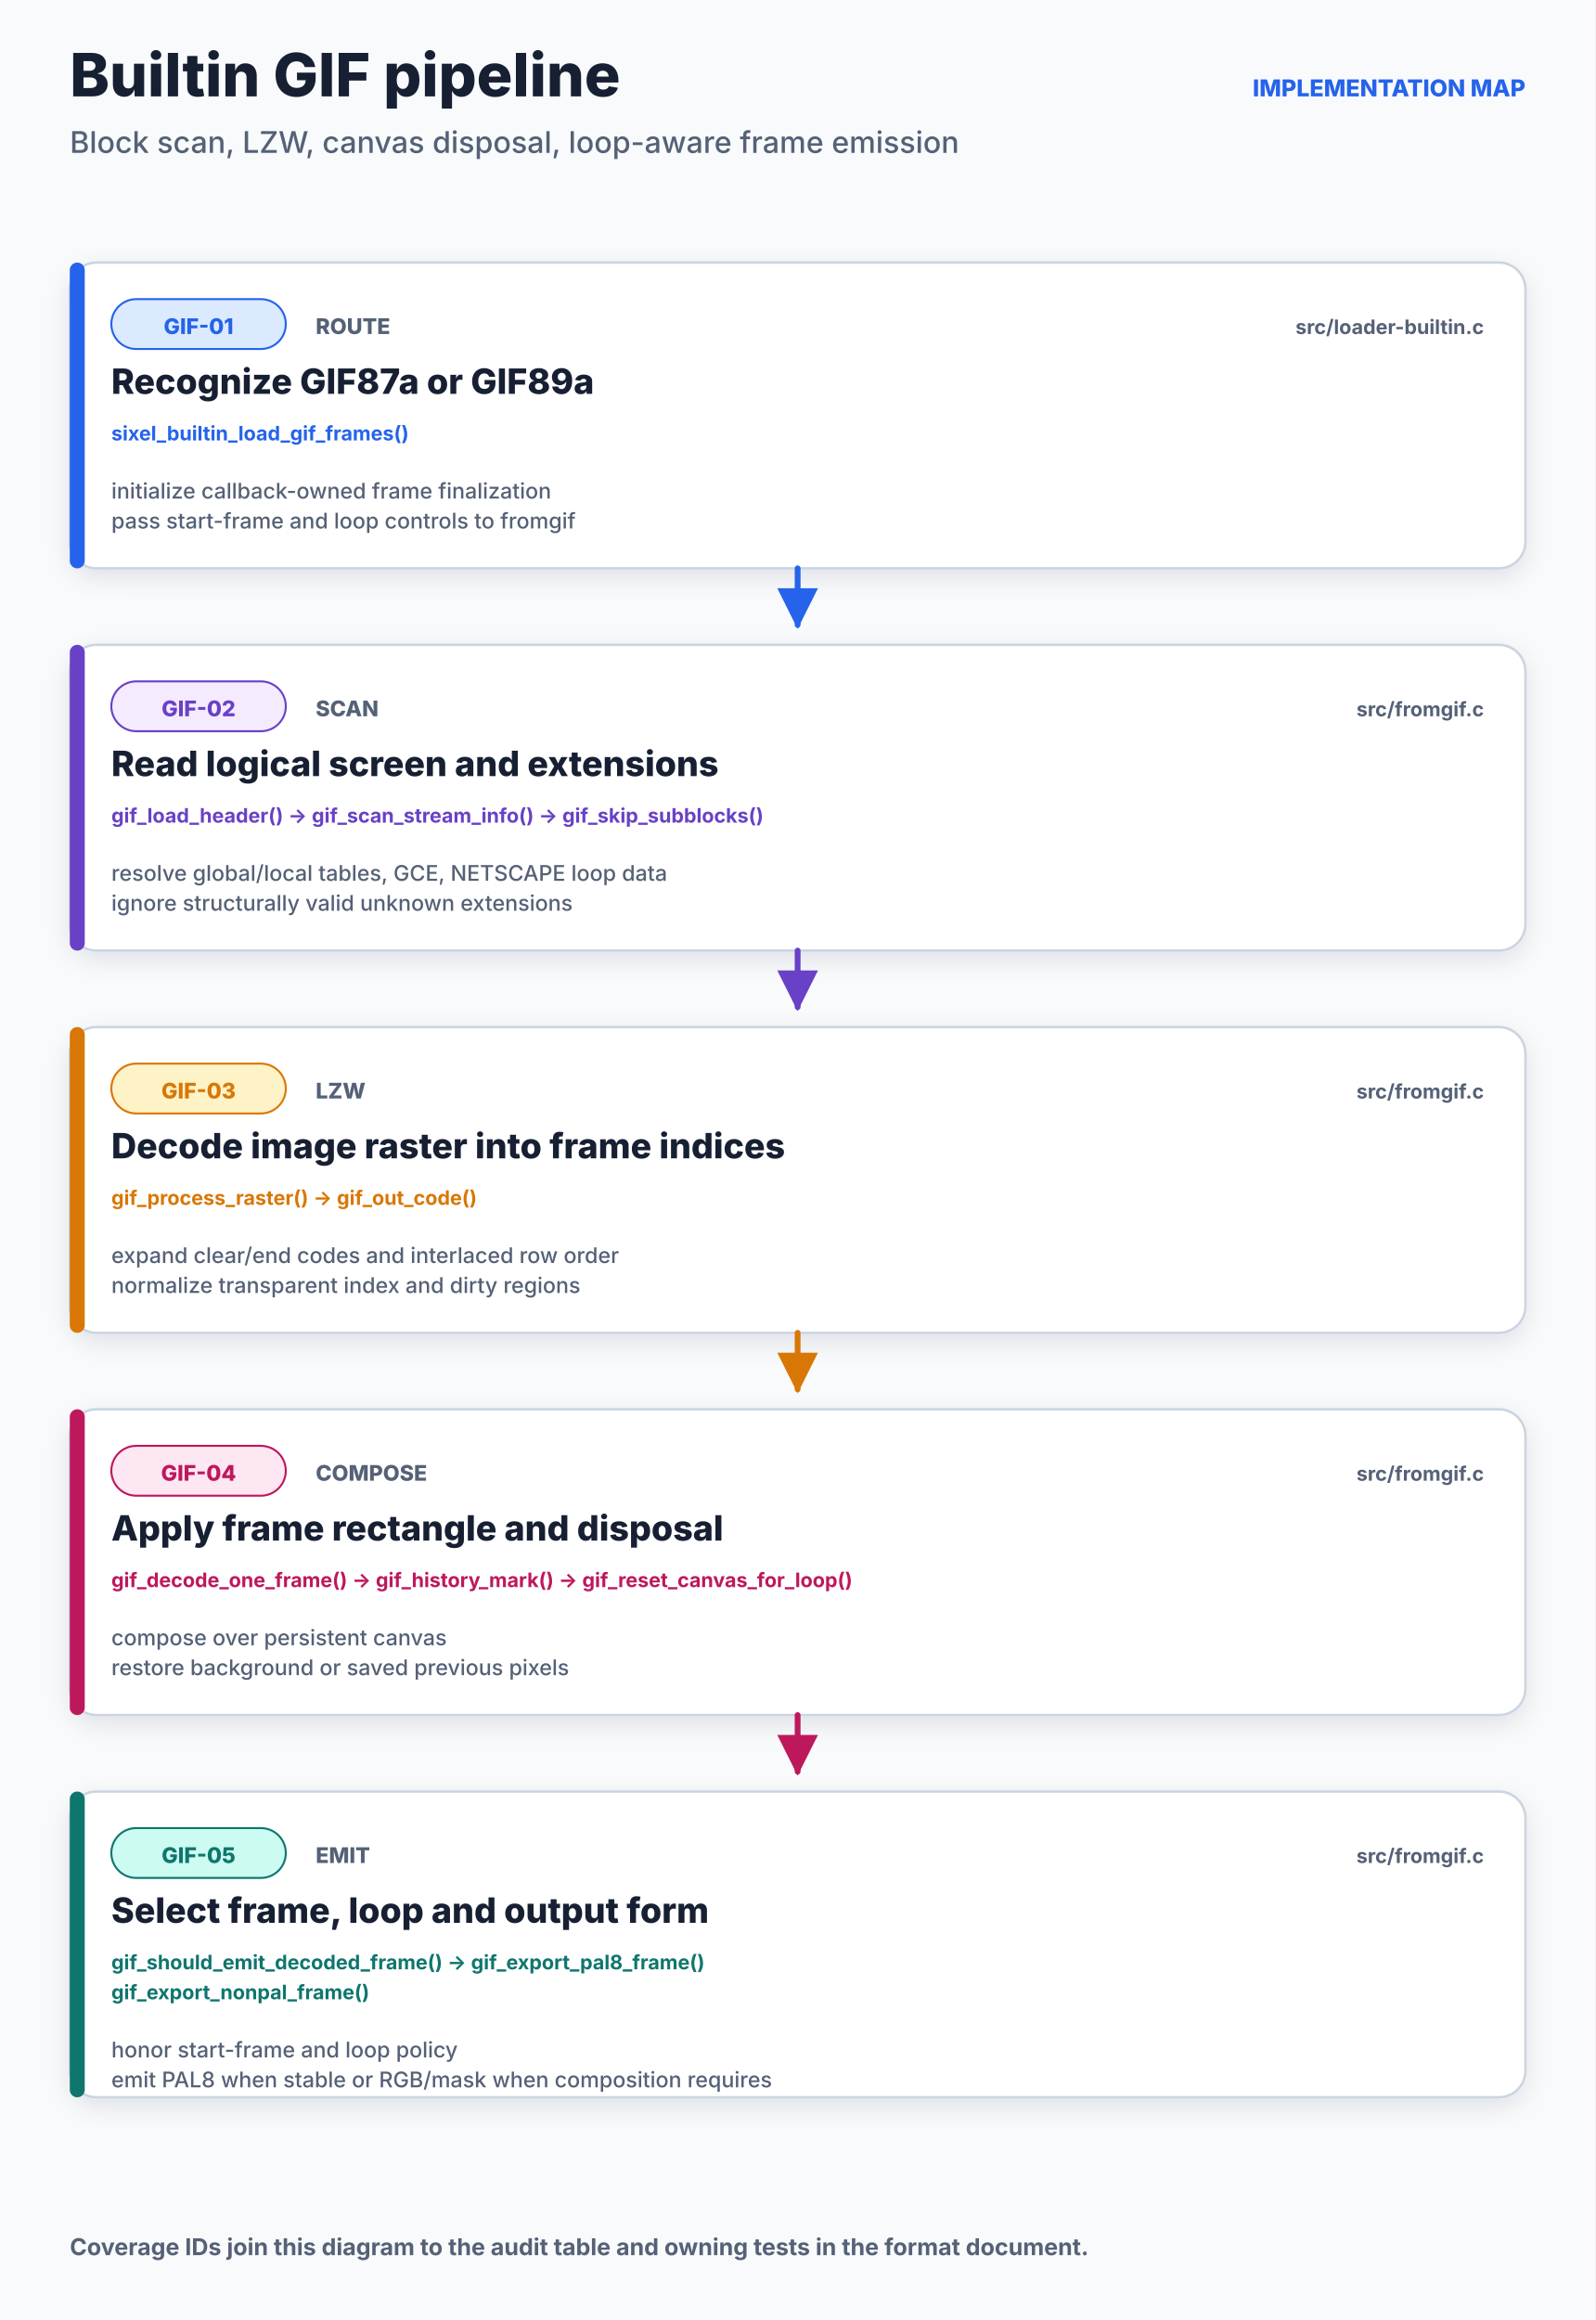
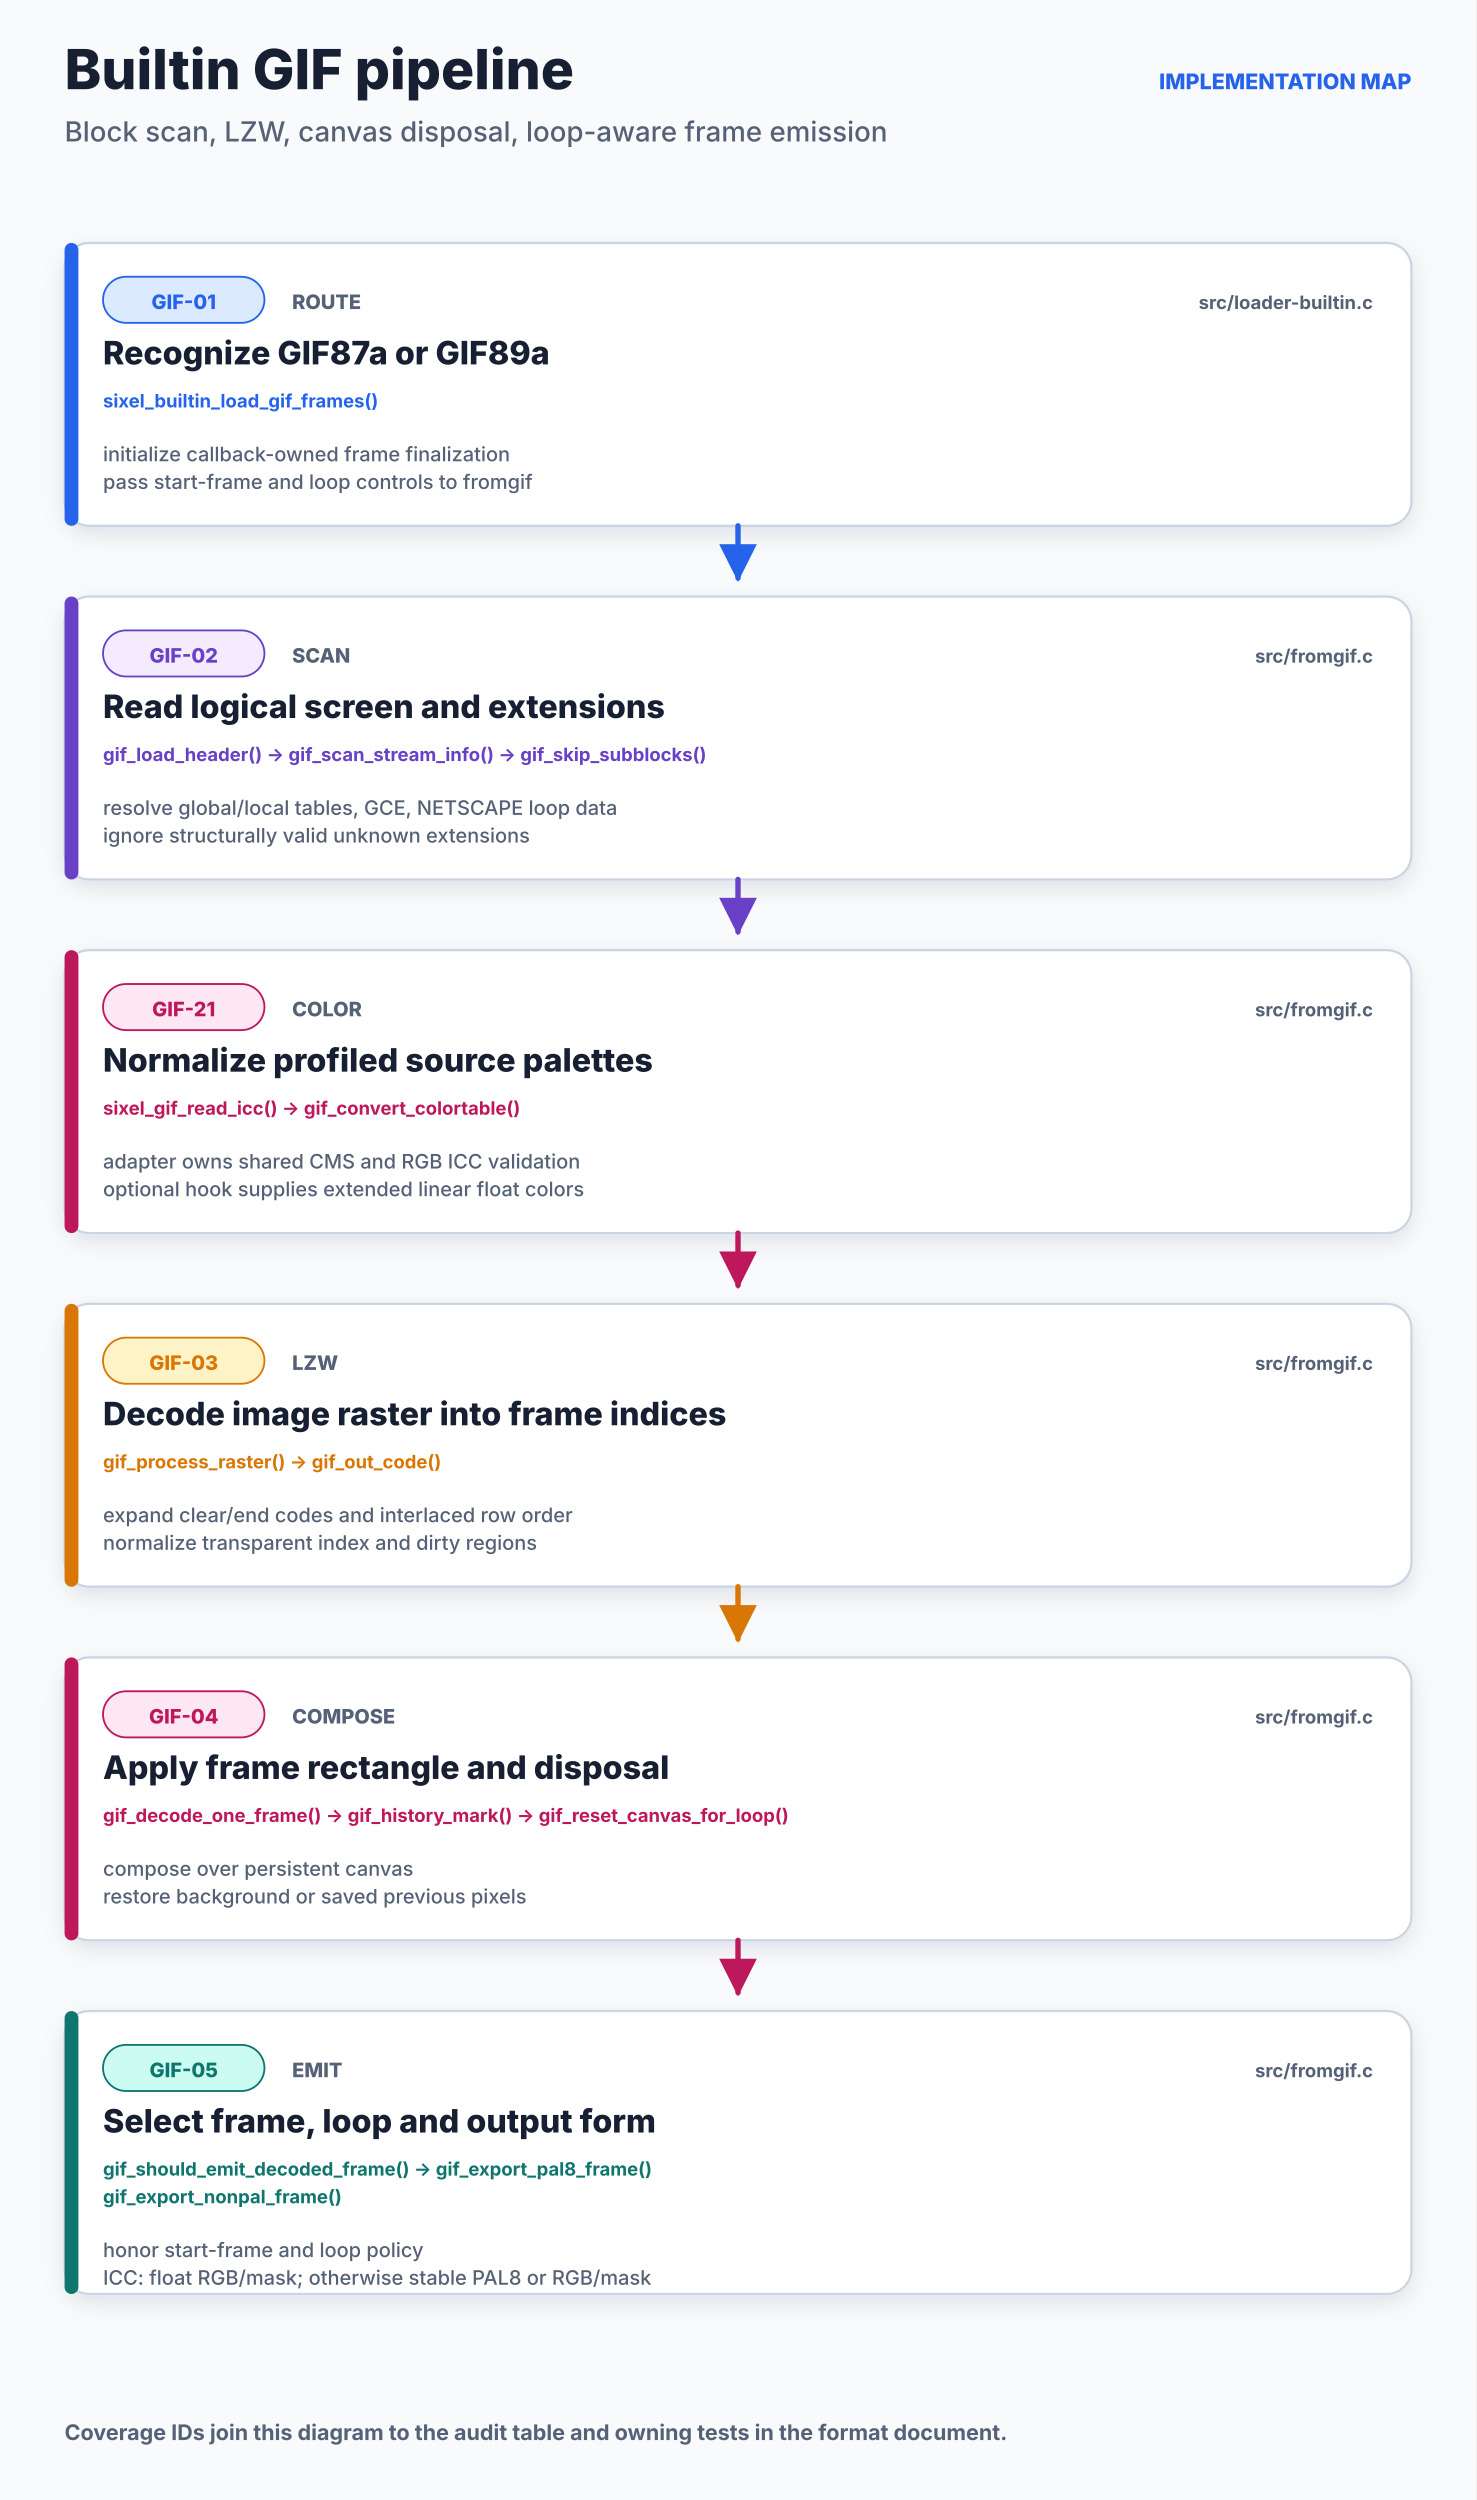
- <svg xmlns="http://www.w3.org/2000/svg" width="960" height="1396" viewBox="0 0 960 1396" role="img" aria-labelledby="figure-title figure-description">
+ <svg xmlns="http://www.w3.org/2000/svg" width="960" height="1626" viewBox="0 0 960 1626" role="img" aria-labelledby="figure-title figure-description">
  <defs>
    <marker id="arrow-blue" viewBox="0 0 10 10" refX="9" refY="5" markerWidth="7" markerHeight="7" orient="auto-start-reverse">
      <path d="M 0 0 L 10 5 L 0 10 z" fill="context-stroke" />
    </marker>
    <marker id="arrow-magenta" viewBox="0 0 10 10" refX="9" refY="5" markerWidth="7" markerHeight="7" orient="auto-start-reverse">
      <path d="M 0 0 L 10 5 L 0 10 z" fill="context-stroke" />
    </marker>
    <marker id="arrow-gold" viewBox="0 0 10 10" refX="9" refY="5" markerWidth="7" markerHeight="7" orient="auto-start-reverse">
      <path d="M 0 0 L 10 5 L 0 10 z" fill="context-stroke" />
    </marker>
    <filter id="card-shadow" x="-10%" y="-10%" width="120%" height="130%">
      <feDropShadow dx="0" dy="5" stdDeviation="7" flood-color="#172033" flood-opacity="0.10" />
    </filter>
  </defs>
-   <rect x="0.0" y="0.0" width="960.0" height="1396.0" fill="#F8FAFC" stroke="none" />
+   <rect x="0.0" y="0.0" width="960.0" height="1626.0" fill="#F8FAFC" stroke="none" />
  <text x="42.0" y="58.0" fill="#172033" font-size="36" font-weight="820" font-family="system-ui, -apple-system, sans-serif" text-anchor="start">Builtin GIF pipeline</text>
  <text x="42.0" y="92.0" fill="#556176" font-size="18" font-weight="550" font-family="system-ui, -apple-system, sans-serif" text-anchor="start">Block scan, LZW, canvas disposal, loop-aware frame emission</text>
  <text x="918.0" y="58.0" fill="#2563EB" font-size="14" font-weight="780" font-family="system-ui, -apple-system, sans-serif" text-anchor="end">IMPLEMENTATION MAP</text>
  <rect x="42.0" y="158.0" width="876.0" height="184.0" rx="16.0" fill="#FFFFFF" stroke="#CBD5E1" stroke-width="1.5" filter="url(#card-shadow)" />
  <rect x="42.0" y="158.0" width="9.0" height="184.0" rx="4.5" fill="#2563EB" stroke="none" />
  <rect x="67.0" y="180.0" width="105.0" height="30.0" rx="15.0" fill="#DBEAFE" stroke="#2563EB" stroke-width="1.2" />
  <text x="119.5" y="201.0" fill="#2563EB" font-size="13" font-weight="800" font-family="system-ui, -apple-system, sans-serif" text-anchor="middle">GIF-01</text>
  <text x="190.0" y="201.0" fill="#556176" font-size="13" font-weight="800" font-family="system-ui, -apple-system, sans-serif" text-anchor="start">ROUTE</text>
  <text x="67.0" y="237.0" fill="#172033" font-size="21" font-weight="780" font-family="system-ui, -apple-system, sans-serif" text-anchor="start">Recognize GIF87a or GIF89a</text>
  <text x="67.0" y="265.0" fill="#2563EB" font-size="12" font-weight="650" font-family="system-ui, -apple-system, sans-serif" text-anchor="start">sixel_builtin_load_gif_frames()</text>
  <text x="67.0" y="300.0" fill="#556176" font-size="13" font-weight="450" font-family="system-ui, -apple-system, sans-serif" text-anchor="start">initialize callback-owned frame finalization</text>
  <text x="67.0" y="318.0" fill="#556176" font-size="13" font-weight="450" font-family="system-ui, -apple-system, sans-serif" text-anchor="start">pass start-frame and loop controls to fromgif</text>
  <text x="893.0" y="201.0" fill="#556176" font-size="12" font-weight="650" font-family="system-ui, -apple-system, sans-serif" text-anchor="end">src/loader-builtin.c</text>
  <path d="M 480 342 V 376" fill="none" stroke="#2563EB" stroke-width="3.5" stroke-linecap="round" stroke-linejoin="round" marker-end="url(#arrow-blue)" />
  <rect x="42.0" y="388.0" width="876.0" height="184.0" rx="16.0" fill="#FFFFFF" stroke="#CBD5E1" stroke-width="1.5" filter="url(#card-shadow)" />
  <rect x="42.0" y="388.0" width="9.0" height="184.0" rx="4.5" fill="#6941C6" stroke="none" />
  <rect x="67.0" y="410.0" width="105.0" height="30.0" rx="15.0" fill="#F4EBFF" stroke="#6941C6" stroke-width="1.2" />
  <text x="119.5" y="431.0" fill="#6941C6" font-size="13" font-weight="800" font-family="system-ui, -apple-system, sans-serif" text-anchor="middle">GIF-02</text>
  <text x="190.0" y="431.0" fill="#556176" font-size="13" font-weight="800" font-family="system-ui, -apple-system, sans-serif" text-anchor="start">SCAN</text>
  <text x="67.0" y="467.0" fill="#172033" font-size="21" font-weight="780" font-family="system-ui, -apple-system, sans-serif" text-anchor="start">Read logical screen and extensions</text>
  <text x="67.0" y="495.0" fill="#6941C6" font-size="12" font-weight="650" font-family="system-ui, -apple-system, sans-serif" text-anchor="start">gif_load_header()  -&gt;  gif_scan_stream_info()  -&gt;  gif_skip_subblocks()</text>
  <text x="67.0" y="530.0" fill="#556176" font-size="13" font-weight="450" font-family="system-ui, -apple-system, sans-serif" text-anchor="start">resolve global/local tables, GCE, NETSCAPE loop data</text>
  <text x="67.0" y="548.0" fill="#556176" font-size="13" font-weight="450" font-family="system-ui, -apple-system, sans-serif" text-anchor="start">ignore structurally valid unknown extensions</text>
  <text x="893.0" y="431.0" fill="#556176" font-size="12" font-weight="650" font-family="system-ui, -apple-system, sans-serif" text-anchor="end">src/fromgif.c</text>
  <path d="M 480 572 V 606" fill="none" stroke="#6941C6" stroke-width="3.5" stroke-linecap="round" stroke-linejoin="round" marker-end="url(#arrow-blue)" />
  <rect x="42.0" y="618.0" width="876.0" height="184.0" rx="16.0" fill="#FFFFFF" stroke="#CBD5E1" stroke-width="1.5" filter="url(#card-shadow)" />
-   <rect x="42.0" y="618.0" width="9.0" height="184.0" rx="4.5" fill="#D97706" stroke="none" />
-   <rect x="67.0" y="640.0" width="105.0" height="30.0" rx="15.0" fill="#FEF3C7" stroke="#D97706" stroke-width="1.2" />
-   <text x="119.5" y="661.0" fill="#D97706" font-size="13" font-weight="800" font-family="system-ui, -apple-system, sans-serif" text-anchor="middle">GIF-03</text>
-   <text x="190.0" y="661.0" fill="#556176" font-size="13" font-weight="800" font-family="system-ui, -apple-system, sans-serif" text-anchor="start">LZW</text>
-   <text x="67.0" y="697.0" fill="#172033" font-size="21" font-weight="780" font-family="system-ui, -apple-system, sans-serif" text-anchor="start">Decode image raster into frame indices</text>
-   <text x="67.0" y="725.0" fill="#D97706" font-size="12" font-weight="650" font-family="system-ui, -apple-system, sans-serif" text-anchor="start">gif_process_raster()  -&gt;  gif_out_code()</text>
-   <text x="67.0" y="760.0" fill="#556176" font-size="13" font-weight="450" font-family="system-ui, -apple-system, sans-serif" text-anchor="start">expand clear/end codes and interlaced row order</text>
-   <text x="67.0" y="778.0" fill="#556176" font-size="13" font-weight="450" font-family="system-ui, -apple-system, sans-serif" text-anchor="start">normalize transparent index and dirty regions</text>
+   <rect x="42.0" y="618.0" width="9.0" height="184.0" rx="4.5" fill="#BE185D" stroke="none" />
+   <rect x="67.0" y="640.0" width="105.0" height="30.0" rx="15.0" fill="#FCE7F3" stroke="#BE185D" stroke-width="1.2" />
+   <text x="119.5" y="661.0" fill="#BE185D" font-size="13" font-weight="800" font-family="system-ui, -apple-system, sans-serif" text-anchor="middle">GIF-21</text>
+   <text x="190.0" y="661.0" fill="#556176" font-size="13" font-weight="800" font-family="system-ui, -apple-system, sans-serif" text-anchor="start">COLOR</text>
+   <text x="67.0" y="697.0" fill="#172033" font-size="21" font-weight="780" font-family="system-ui, -apple-system, sans-serif" text-anchor="start">Normalize profiled source palettes</text>
+   <text x="67.0" y="725.0" fill="#BE185D" font-size="12" font-weight="650" font-family="system-ui, -apple-system, sans-serif" text-anchor="start">sixel_gif_read_icc()  -&gt;  gif_convert_colortable()</text>
+   <text x="67.0" y="760.0" fill="#556176" font-size="13" font-weight="450" font-family="system-ui, -apple-system, sans-serif" text-anchor="start">adapter owns shared CMS and RGB ICC validation</text>
+   <text x="67.0" y="778.0" fill="#556176" font-size="13" font-weight="450" font-family="system-ui, -apple-system, sans-serif" text-anchor="start">optional hook supplies extended linear float colors</text>
  <text x="893.0" y="661.0" fill="#556176" font-size="12" font-weight="650" font-family="system-ui, -apple-system, sans-serif" text-anchor="end">src/fromgif.c</text>
-   <path d="M 480 802 V 836" fill="none" stroke="#D97706" stroke-width="3.5" stroke-linecap="round" stroke-linejoin="round" marker-end="url(#arrow-blue)" />
+   <path d="M 480 802 V 836" fill="none" stroke="#BE185D" stroke-width="3.5" stroke-linecap="round" stroke-linejoin="round" marker-end="url(#arrow-blue)" />
  <rect x="42.0" y="848.0" width="876.0" height="184.0" rx="16.0" fill="#FFFFFF" stroke="#CBD5E1" stroke-width="1.5" filter="url(#card-shadow)" />
-   <rect x="42.0" y="848.0" width="9.0" height="184.0" rx="4.5" fill="#BE185D" stroke="none" />
-   <rect x="67.0" y="870.0" width="105.0" height="30.0" rx="15.0" fill="#FCE7F3" stroke="#BE185D" stroke-width="1.2" />
-   <text x="119.5" y="891.0" fill="#BE185D" font-size="13" font-weight="800" font-family="system-ui, -apple-system, sans-serif" text-anchor="middle">GIF-04</text>
-   <text x="190.0" y="891.0" fill="#556176" font-size="13" font-weight="800" font-family="system-ui, -apple-system, sans-serif" text-anchor="start">COMPOSE</text>
-   <text x="67.0" y="927.0" fill="#172033" font-size="21" font-weight="780" font-family="system-ui, -apple-system, sans-serif" text-anchor="start">Apply frame rectangle and disposal</text>
-   <text x="67.0" y="955.0" fill="#BE185D" font-size="12" font-weight="650" font-family="system-ui, -apple-system, sans-serif" text-anchor="start">gif_decode_one_frame()  -&gt;  gif_history_mark()  -&gt;  gif_reset_canvas_for_loop()</text>
-   <text x="67.0" y="990.0" fill="#556176" font-size="13" font-weight="450" font-family="system-ui, -apple-system, sans-serif" text-anchor="start">compose over persistent canvas</text>
-   <text x="67.0" y="1008.0" fill="#556176" font-size="13" font-weight="450" font-family="system-ui, -apple-system, sans-serif" text-anchor="start">restore background or saved previous pixels</text>
+   <rect x="42.0" y="848.0" width="9.0" height="184.0" rx="4.5" fill="#D97706" stroke="none" />
+   <rect x="67.0" y="870.0" width="105.0" height="30.0" rx="15.0" fill="#FEF3C7" stroke="#D97706" stroke-width="1.2" />
+   <text x="119.5" y="891.0" fill="#D97706" font-size="13" font-weight="800" font-family="system-ui, -apple-system, sans-serif" text-anchor="middle">GIF-03</text>
+   <text x="190.0" y="891.0" fill="#556176" font-size="13" font-weight="800" font-family="system-ui, -apple-system, sans-serif" text-anchor="start">LZW</text>
+   <text x="67.0" y="927.0" fill="#172033" font-size="21" font-weight="780" font-family="system-ui, -apple-system, sans-serif" text-anchor="start">Decode image raster into frame indices</text>
+   <text x="67.0" y="955.0" fill="#D97706" font-size="12" font-weight="650" font-family="system-ui, -apple-system, sans-serif" text-anchor="start">gif_process_raster()  -&gt;  gif_out_code()</text>
+   <text x="67.0" y="990.0" fill="#556176" font-size="13" font-weight="450" font-family="system-ui, -apple-system, sans-serif" text-anchor="start">expand clear/end codes and interlaced row order</text>
+   <text x="67.0" y="1008.0" fill="#556176" font-size="13" font-weight="450" font-family="system-ui, -apple-system, sans-serif" text-anchor="start">normalize transparent index and dirty regions</text>
  <text x="893.0" y="891.0" fill="#556176" font-size="12" font-weight="650" font-family="system-ui, -apple-system, sans-serif" text-anchor="end">src/fromgif.c</text>
-   <path d="M 480 1032 V 1066" fill="none" stroke="#BE185D" stroke-width="3.5" stroke-linecap="round" stroke-linejoin="round" marker-end="url(#arrow-blue)" />
+   <path d="M 480 1032 V 1066" fill="none" stroke="#D97706" stroke-width="3.5" stroke-linecap="round" stroke-linejoin="round" marker-end="url(#arrow-blue)" />
  <rect x="42.0" y="1078.0" width="876.0" height="184.0" rx="16.0" fill="#FFFFFF" stroke="#CBD5E1" stroke-width="1.5" filter="url(#card-shadow)" />
-   <rect x="42.0" y="1078.0" width="9.0" height="184.0" rx="4.5" fill="#0F766E" stroke="none" />
-   <rect x="67.0" y="1100.0" width="105.0" height="30.0" rx="15.0" fill="#CCFBF1" stroke="#0F766E" stroke-width="1.2" />
-   <text x="119.5" y="1121.0" fill="#0F766E" font-size="13" font-weight="800" font-family="system-ui, -apple-system, sans-serif" text-anchor="middle">GIF-05</text>
-   <text x="190.0" y="1121.0" fill="#556176" font-size="13" font-weight="800" font-family="system-ui, -apple-system, sans-serif" text-anchor="start">EMIT</text>
-   <text x="67.0" y="1157.0" fill="#172033" font-size="21" font-weight="780" font-family="system-ui, -apple-system, sans-serif" text-anchor="start">Select frame, loop and output form</text>
-   <text x="67.0" y="1185.0" fill="#0F766E" font-size="12" font-weight="650" font-family="system-ui, -apple-system, sans-serif" text-anchor="start">gif_should_emit_decoded_frame()  -&gt;  gif_export_pal8_frame()</text>
-   <text x="67.0" y="1203.0" fill="#0F766E" font-size="12" font-weight="650" font-family="system-ui, -apple-system, sans-serif" text-anchor="start">gif_export_nonpal_frame()</text>
-   <text x="67.0" y="1238.0" fill="#556176" font-size="13" font-weight="450" font-family="system-ui, -apple-system, sans-serif" text-anchor="start">honor start-frame and loop policy</text>
-   <text x="67.0" y="1256.0" fill="#556176" font-size="13" font-weight="450" font-family="system-ui, -apple-system, sans-serif" text-anchor="start">emit PAL8 when stable or RGB/mask when composition requires</text>
+   <rect x="42.0" y="1078.0" width="9.0" height="184.0" rx="4.5" fill="#BE185D" stroke="none" />
+   <rect x="67.0" y="1100.0" width="105.0" height="30.0" rx="15.0" fill="#FCE7F3" stroke="#BE185D" stroke-width="1.2" />
+   <text x="119.5" y="1121.0" fill="#BE185D" font-size="13" font-weight="800" font-family="system-ui, -apple-system, sans-serif" text-anchor="middle">GIF-04</text>
+   <text x="190.0" y="1121.0" fill="#556176" font-size="13" font-weight="800" font-family="system-ui, -apple-system, sans-serif" text-anchor="start">COMPOSE</text>
+   <text x="67.0" y="1157.0" fill="#172033" font-size="21" font-weight="780" font-family="system-ui, -apple-system, sans-serif" text-anchor="start">Apply frame rectangle and disposal</text>
+   <text x="67.0" y="1185.0" fill="#BE185D" font-size="12" font-weight="650" font-family="system-ui, -apple-system, sans-serif" text-anchor="start">gif_decode_one_frame()  -&gt;  gif_history_mark()  -&gt;  gif_reset_canvas_for_loop()</text>
+   <text x="67.0" y="1220.0" fill="#556176" font-size="13" font-weight="450" font-family="system-ui, -apple-system, sans-serif" text-anchor="start">compose over persistent canvas</text>
+   <text x="67.0" y="1238.0" fill="#556176" font-size="13" font-weight="450" font-family="system-ui, -apple-system, sans-serif" text-anchor="start">restore background or saved previous pixels</text>
  <text x="893.0" y="1121.0" fill="#556176" font-size="12" font-weight="650" font-family="system-ui, -apple-system, sans-serif" text-anchor="end">src/fromgif.c</text>
-   <text x="42.0" y="1357.0" fill="#556176" font-size="14" font-weight="650" font-family="system-ui, -apple-system, sans-serif" text-anchor="start">Coverage IDs join this diagram to the audit table and owning tests in the format document.</text>
+   <path d="M 480 1262 V 1296" fill="none" stroke="#BE185D" stroke-width="3.5" stroke-linecap="round" stroke-linejoin="round" marker-end="url(#arrow-blue)" />
+   <rect x="42.0" y="1308.0" width="876.0" height="184.0" rx="16.0" fill="#FFFFFF" stroke="#CBD5E1" stroke-width="1.5" filter="url(#card-shadow)" />
+   <rect x="42.0" y="1308.0" width="9.0" height="184.0" rx="4.5" fill="#0F766E" stroke="none" />
+   <rect x="67.0" y="1330.0" width="105.0" height="30.0" rx="15.0" fill="#CCFBF1" stroke="#0F766E" stroke-width="1.2" />
+   <text x="119.5" y="1351.0" fill="#0F766E" font-size="13" font-weight="800" font-family="system-ui, -apple-system, sans-serif" text-anchor="middle">GIF-05</text>
+   <text x="190.0" y="1351.0" fill="#556176" font-size="13" font-weight="800" font-family="system-ui, -apple-system, sans-serif" text-anchor="start">EMIT</text>
+   <text x="67.0" y="1387.0" fill="#172033" font-size="21" font-weight="780" font-family="system-ui, -apple-system, sans-serif" text-anchor="start">Select frame, loop and output form</text>
+   <text x="67.0" y="1415.0" fill="#0F766E" font-size="12" font-weight="650" font-family="system-ui, -apple-system, sans-serif" text-anchor="start">gif_should_emit_decoded_frame()  -&gt;  gif_export_pal8_frame()</text>
+   <text x="67.0" y="1433.0" fill="#0F766E" font-size="12" font-weight="650" font-family="system-ui, -apple-system, sans-serif" text-anchor="start">gif_export_nonpal_frame()</text>
+   <text x="67.0" y="1468.0" fill="#556176" font-size="13" font-weight="450" font-family="system-ui, -apple-system, sans-serif" text-anchor="start">honor start-frame and loop policy</text>
+   <text x="67.0" y="1486.0" fill="#556176" font-size="13" font-weight="450" font-family="system-ui, -apple-system, sans-serif" text-anchor="start">ICC: float RGB/mask; otherwise stable PAL8 or RGB/mask</text>
+   <text x="893.0" y="1351.0" fill="#556176" font-size="12" font-weight="650" font-family="system-ui, -apple-system, sans-serif" text-anchor="end">src/fromgif.c</text>
+   <text x="42.0" y="1587.0" fill="#556176" font-size="14" font-weight="650" font-family="system-ui, -apple-system, sans-serif" text-anchor="start">Coverage IDs join this diagram to the audit table and owning tests in the format document.</text>
</svg>
